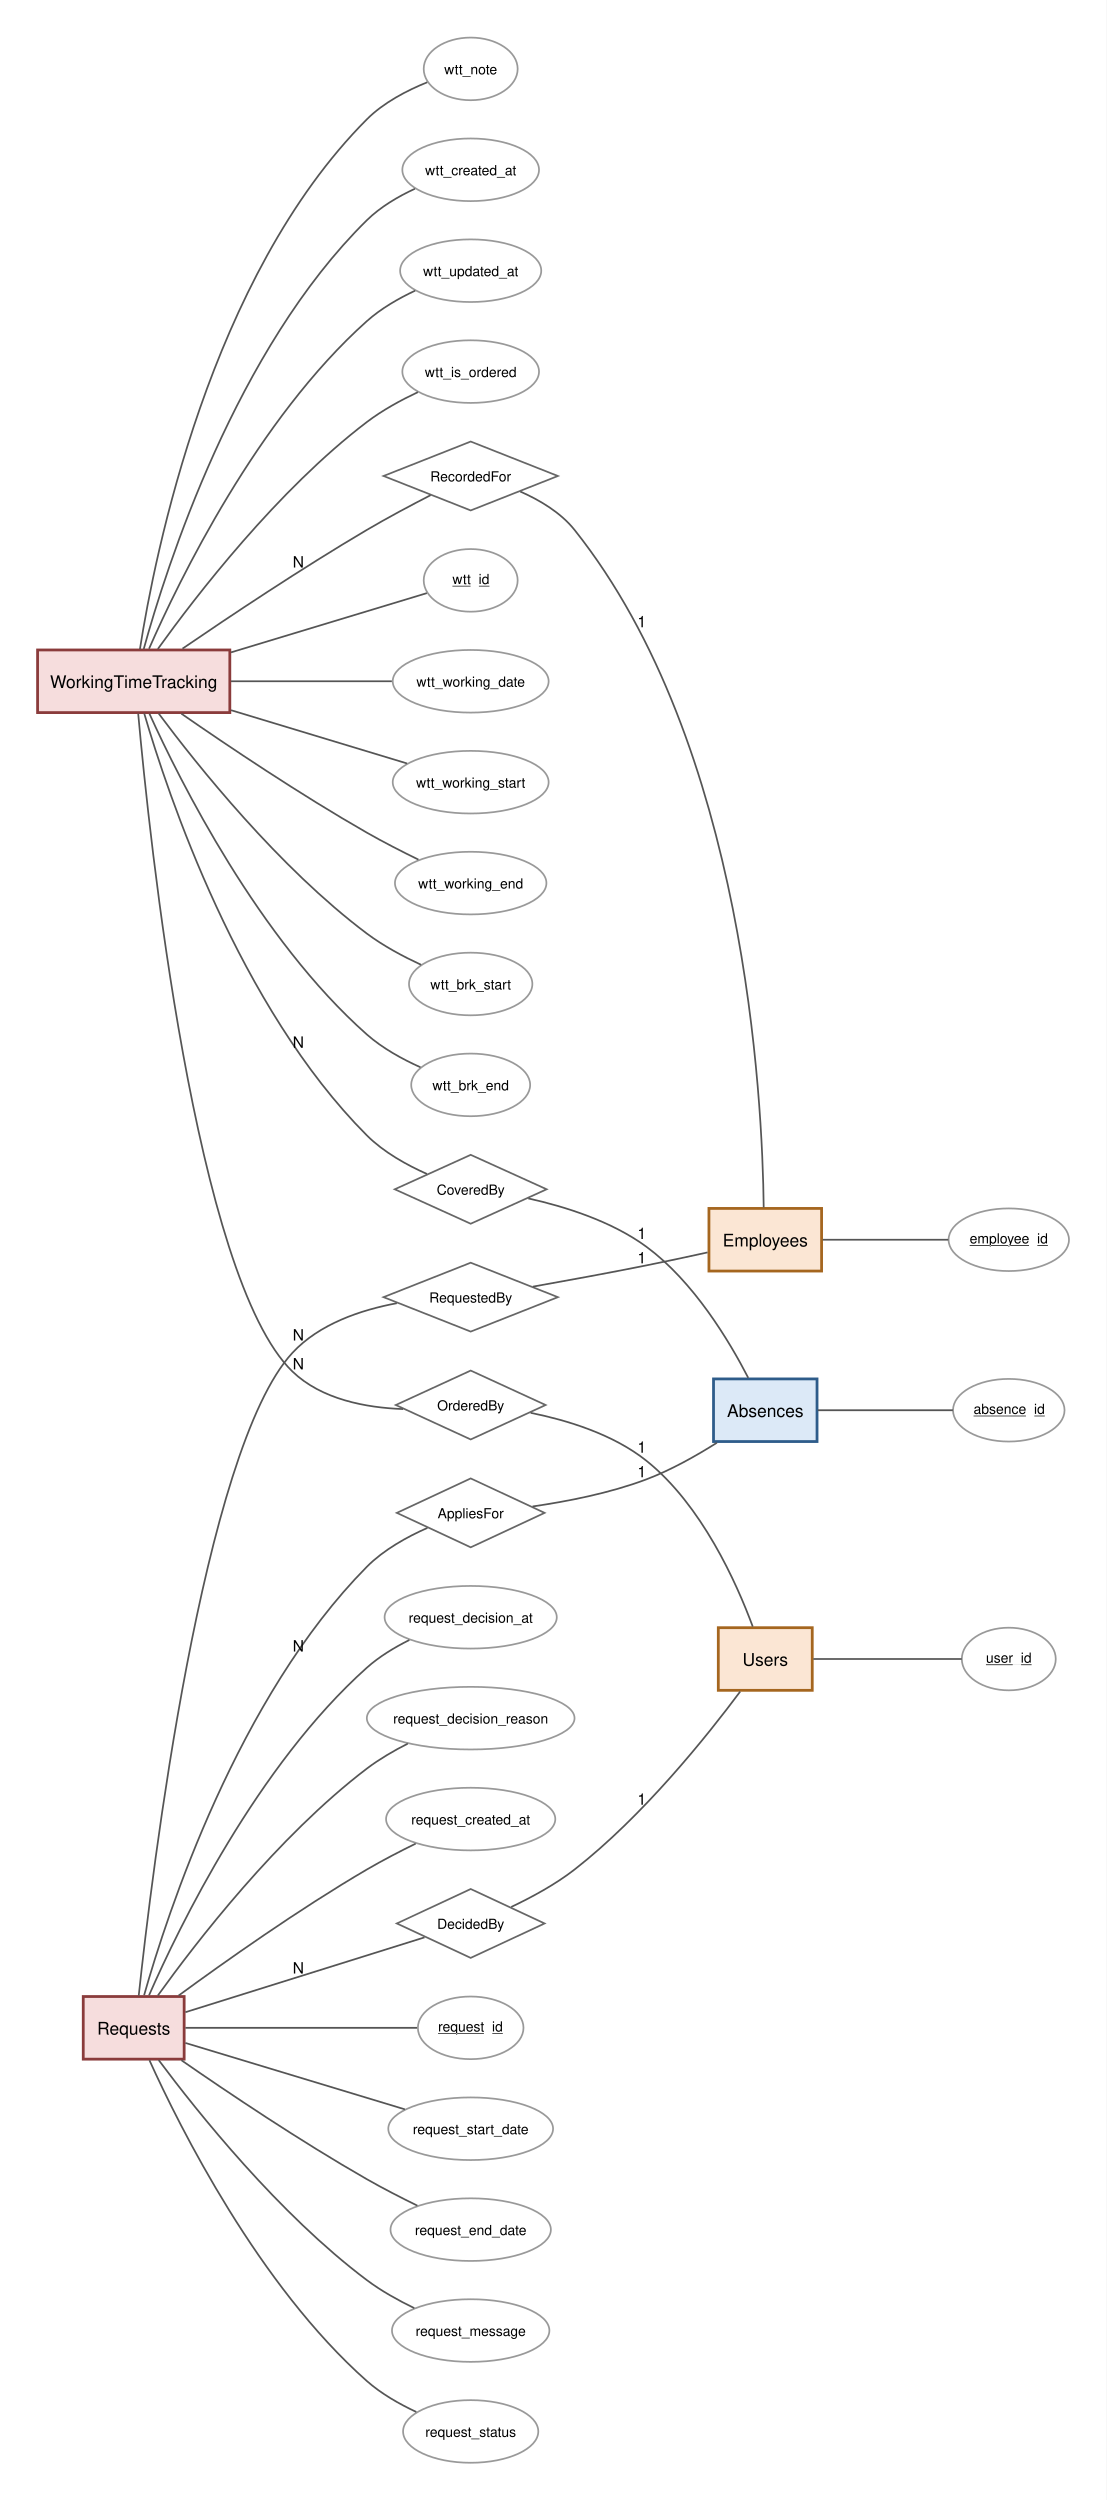
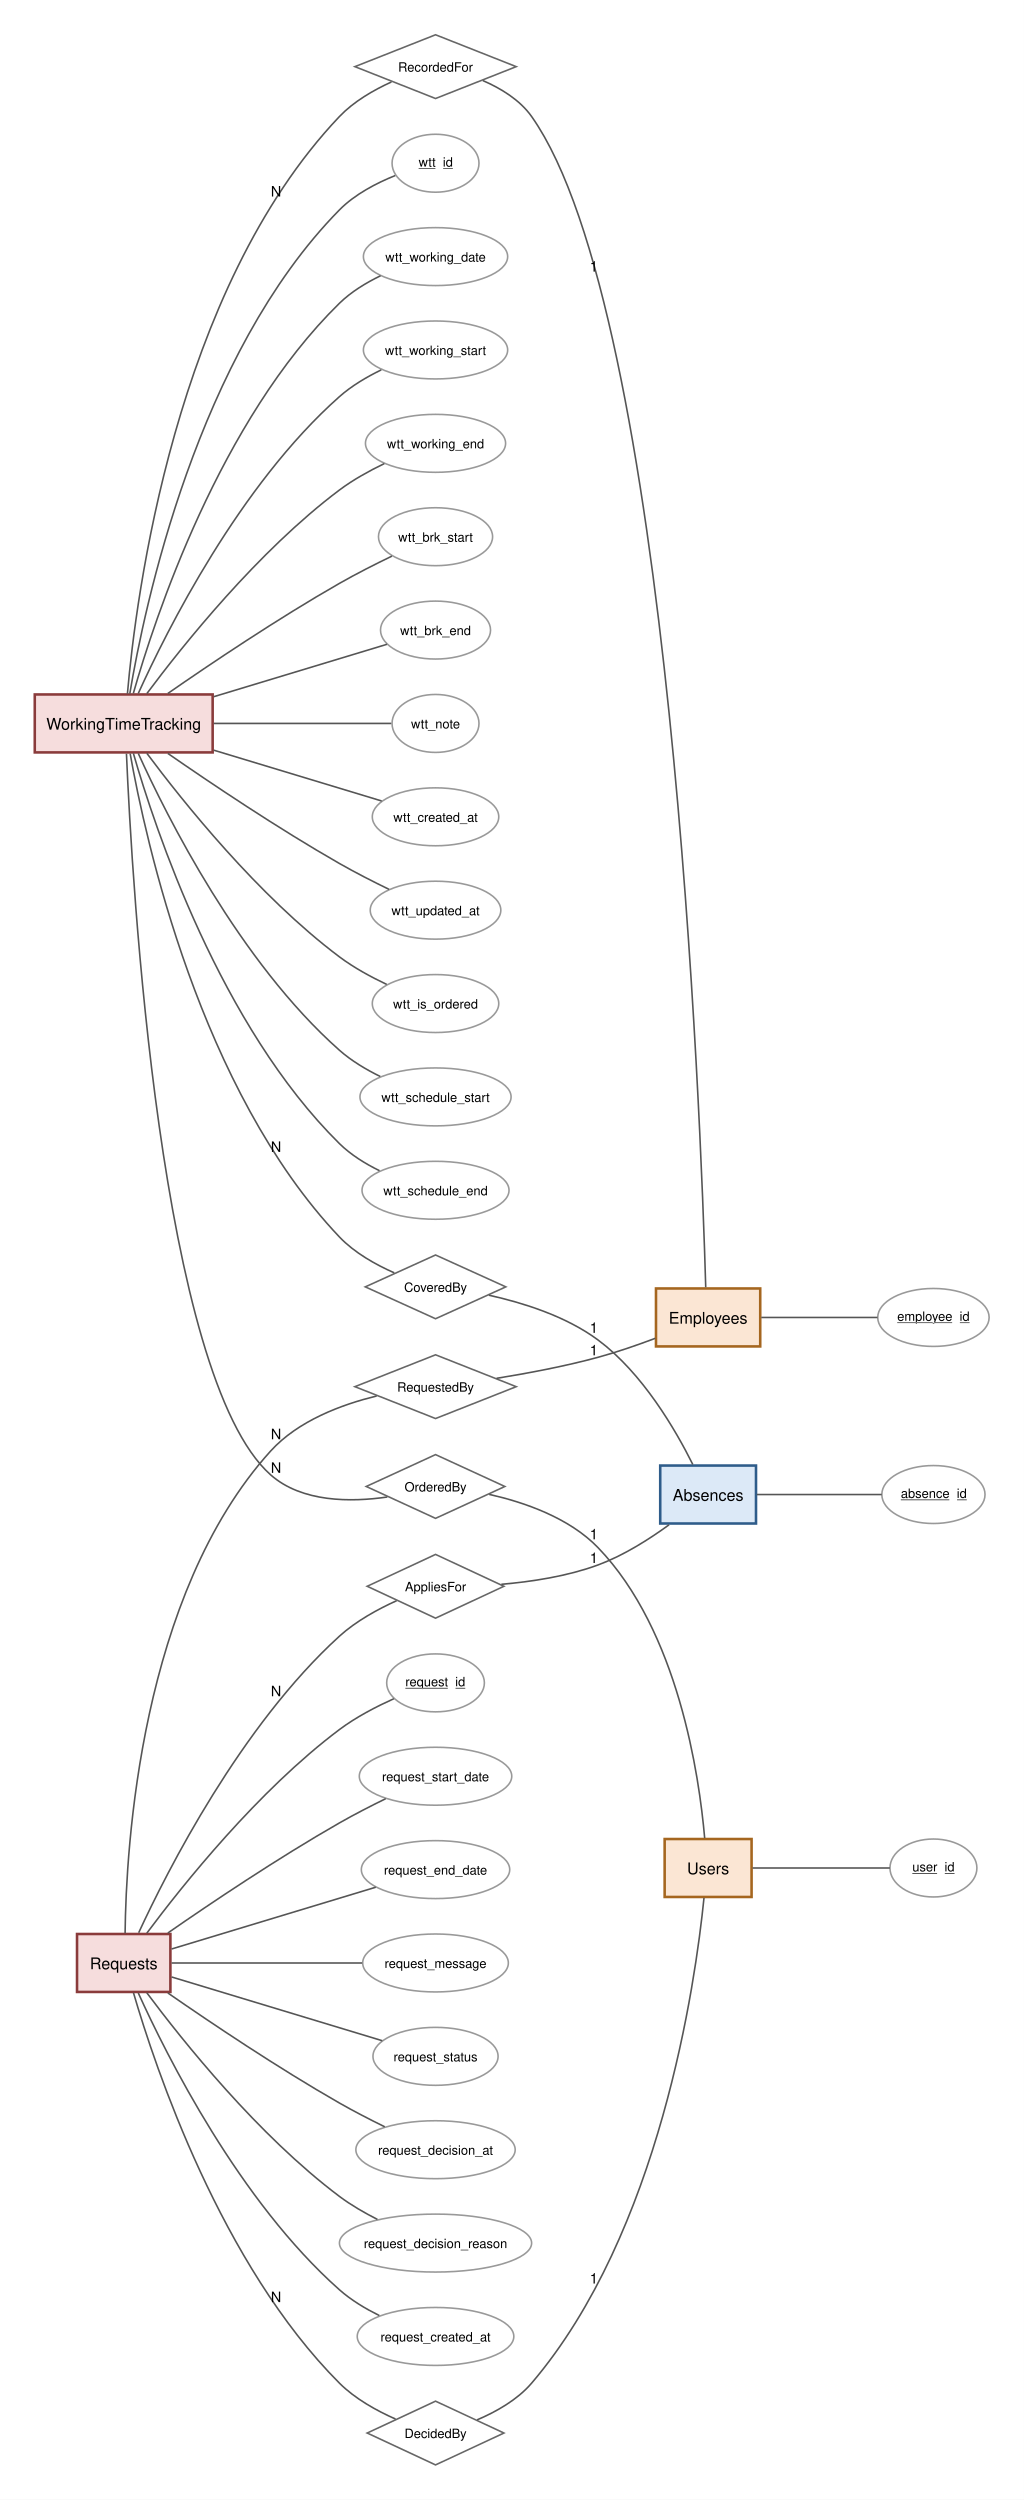
- <svg xmlns="http://www.w3.org/2000/svg" width="636pt" height="1437pt" viewBox="0.00 0.00 636.00 1437.00">
-   <g id="graph0" class="graph" transform="scale(1 1) rotate(0) translate(21.6 1415.6)">
-     <polygon fill="white" stroke="none" points="-21.6,21.6 -21.6,-1415.6 614.45,-1415.6 614.45,21.6 -21.6,21.6" />
+ <svg xmlns="http://www.w3.org/2000/svg" width="636pt" height="1553pt" viewBox="0.00 0.00 636.00 1553.00">
+   <g id="graph0" class="graph" transform="scale(1 1) rotate(0) translate(21.6 1531.2)">
+     <polygon fill="white" stroke="none" points="-21.6,21.6 -21.6,-1531.2 614.45,-1531.2 614.45,21.6 -21.6,21.6" />
    <g id="node1" class="node">
-       <polygon fill="#f6dddd" stroke="#8a3b3b" stroke-width="1.6" points="110.5,-1042 0,-1042 0,-1006 110.5,-1006 110.5,-1042" />
-       <text xml:space="preserve" text-anchor="middle" x="55.25" y="-1020.12" font-family="Helvetica,sans-Serif" font-size="10.00">WorkingTimeTracking</text>
+       <polygon fill="#f6dddd" stroke="#8a3b3b" stroke-width="1.6" points="110.5,-1099.8 0,-1099.8 0,-1063.8 110.5,-1063.8 110.5,-1099.8" />
+       <text xml:space="preserve" text-anchor="middle" x="55.25" y="-1077.92" font-family="Helvetica,sans-Serif" font-size="10.00">WorkingTimeTracking</text>
    </g>
    <g id="node2" class="node">
-       <ellipse fill="white" stroke="#999999" cx="248.95" cy="-1082" rx="27" ry="18" />
-       <text xml:space="preserve" text-anchor="start" x="238.45" y="-1079.9" font-family="Helvetica,sans-Serif" text-decoration="underline" font-size="8.00">wtt_id</text>
+       <ellipse fill="white" stroke="#999999" cx="248.95" cy="-1429.8" rx="27" ry="18" />
+       <text xml:space="preserve" text-anchor="start" x="238.45" y="-1427.7" font-family="Helvetica,sans-Serif" text-decoration="underline" font-size="8.00">wtt_id</text>
    </g>
    <g id="edge1" class="edge">
-       <path fill="none" stroke="#555555" d="M111.18,-1040.62C148.36,-1051.87 195.64,-1066.17 223.76,-1074.68" />
+       <path fill="none" stroke="#555555" d="M59.03,-1100.3C67.98,-1153.87 100.84,-1311.02 189.25,-1400.8 198.82,-1410.52 212.32,-1417.5 223.96,-1422.17" />
    </g>
    <g id="node3" class="node">
-       <ellipse fill="white" stroke="#999999" cx="248.95" cy="-1024" rx="44.81" ry="18" />
-       <text xml:space="preserve" text-anchor="middle" x="248.95" y="-1020.9" font-family="Helvetica,sans-Serif" font-size="8.00">wtt_working_date</text>
+       <ellipse fill="white" stroke="#999999" cx="248.95" cy="-1371.8" rx="44.81" ry="18" />
+       <text xml:space="preserve" text-anchor="middle" x="248.95" y="-1368.7" font-family="Helvetica,sans-Serif" font-size="8.00">wtt_working_date</text>
    </g>
    <g id="edge2" class="edge">
-       <path fill="none" stroke="#555555" d="M111.18,-1024C140.5,-1024 176.11,-1024 203.64,-1024" />
+       <path fill="none" stroke="#555555" d="M61.21,-1100.41C74.47,-1146.98 114.92,-1270.06 189.25,-1342.8 196.48,-1349.88 205.78,-1355.54 214.83,-1359.91" />
    </g>
    <g id="node4" class="node">
-       <ellipse fill="white" stroke="#999999" cx="248.95" cy="-966" rx="44.81" ry="18" />
-       <text xml:space="preserve" text-anchor="middle" x="248.95" y="-962.9" font-family="Helvetica,sans-Serif" font-size="8.00">wtt_working_start</text>
+       <ellipse fill="white" stroke="#999999" cx="248.95" cy="-1313.8" rx="44.81" ry="18" />
+       <text xml:space="preserve" text-anchor="middle" x="248.95" y="-1310.7" font-family="Helvetica,sans-Serif" font-size="8.00">wtt_working_start</text>
    </g>
    <g id="edge3" class="edge">
-       <path fill="none" stroke="#555555" d="M111.18,-1007.38C143.71,-997.54 183.98,-985.35 212.37,-976.76" />
+       <path fill="none" stroke="#555555" d="M64.29,-1100.41C81.85,-1139.22 127.11,-1229.77 189.25,-1284.8 196.82,-1291.51 206.23,-1297.06 215.27,-1301.44" />
    </g>
    <g id="node5" class="node">
-       <ellipse fill="white" stroke="#999999" cx="248.95" cy="-908" rx="43.53" ry="18" />
-       <text xml:space="preserve" text-anchor="middle" x="248.95" y="-904.9" font-family="Helvetica,sans-Serif" font-size="8.00">wtt_working_end</text>
+       <ellipse fill="white" stroke="#999999" cx="248.95" cy="-1255.8" rx="43.53" ry="18" />
+       <text xml:space="preserve" text-anchor="middle" x="248.95" y="-1252.7" font-family="Helvetica,sans-Serif" font-size="8.00">wtt_working_end</text>
    </g>
    <g id="edge4" class="edge">
-       <path fill="none" stroke="#555555" d="M82.66,-1005.37C109.08,-987.05 151.16,-958.76 189.25,-937 198.72,-931.59 209.35,-926.16 218.93,-921.48" />
+       <path fill="none" stroke="#555555" d="M69.6,-1100.32C91.75,-1130.04 138.7,-1188.87 189.25,-1226.8 197.71,-1233.14 207.76,-1238.71 217.15,-1243.22" />
    </g>
    <g id="node6" class="node">
-       <ellipse fill="white" stroke="#999999" cx="248.95" cy="-850" rx="35.45" ry="18" />
-       <text xml:space="preserve" text-anchor="middle" x="248.95" y="-846.9" font-family="Helvetica,sans-Serif" font-size="8.00">wtt_brk_start</text>
+       <ellipse fill="white" stroke="#999999" cx="248.95" cy="-1197.8" rx="35.45" ry="18" />
+       <text xml:space="preserve" text-anchor="middle" x="248.95" y="-1194.7" font-family="Helvetica,sans-Serif" font-size="8.00">wtt_brk_start</text>
    </g>
    <g id="edge5" class="edge">
-       <path fill="none" stroke="#555555" d="M69.6,-1005.48C91.75,-975.76 138.7,-916.93 189.25,-879 198.71,-871.91 210.17,-865.79 220.44,-861.03" />
+       <path fill="none" stroke="#555555" d="M82.66,-1100.43C109.08,-1118.75 151.16,-1147.04 189.25,-1168.8 199.71,-1174.78 211.57,-1180.78 221.88,-1185.75" />
    </g>
    <g id="node7" class="node">
-       <ellipse fill="white" stroke="#999999" cx="248.95" cy="-792" rx="34.18" ry="18" />
-       <text xml:space="preserve" text-anchor="middle" x="248.95" y="-788.9" font-family="Helvetica,sans-Serif" font-size="8.00">wtt_brk_end</text>
+       <ellipse fill="white" stroke="#999999" cx="248.95" cy="-1139.8" rx="34.18" ry="18" />
+       <text xml:space="preserve" text-anchor="middle" x="248.95" y="-1136.7" font-family="Helvetica,sans-Serif" font-size="8.00">wtt_brk_end</text>
    </g>
    <g id="edge6" class="edge">
-       <path fill="none" stroke="#555555" d="M64.29,-1005.39C81.85,-966.58 127.11,-876.03 189.25,-821 198.18,-813.09 209.67,-806.79 220.1,-802.11" />
+       <path fill="none" stroke="#555555" d="M111.18,-1098.42C146.26,-1109.03 190.33,-1122.37 218.81,-1130.98" />
    </g>
    <g id="node8" class="node">
-       <ellipse fill="white" stroke="#999999" cx="248.95" cy="-1376" rx="27" ry="18" />
-       <text xml:space="preserve" text-anchor="middle" x="248.95" y="-1372.9" font-family="Helvetica,sans-Serif" font-size="8.00">wtt_note</text>
+       <ellipse fill="white" stroke="#999999" cx="248.95" cy="-1081.8" rx="27" ry="18" />
+       <text xml:space="preserve" text-anchor="middle" x="248.95" y="-1078.7" font-family="Helvetica,sans-Serif" font-size="8.00">wtt_note</text>
    </g>
    <g id="edge7" class="edge">
-       <path fill="none" stroke="#555555" d="M58.82,-1042.42C67.27,-1096.49 99.08,-1256.64 189.25,-1347 198.88,-1356.66 212.39,-1363.63 224.01,-1368.32" />
+       <path fill="none" stroke="#555555" d="M111.18,-1081.8C147.36,-1081.8 193.12,-1081.8 221.46,-1081.8" />
    </g>
    <g id="node9" class="node">
-       <ellipse fill="white" stroke="#999999" cx="248.95" cy="-1318" rx="39.28" ry="18" />
-       <text xml:space="preserve" text-anchor="middle" x="248.95" y="-1314.9" font-family="Helvetica,sans-Serif" font-size="8.00">wtt_created_at</text>
+       <ellipse fill="white" stroke="#999999" cx="248.95" cy="-1023.8" rx="39.28" ry="18" />
+       <text xml:space="preserve" text-anchor="middle" x="248.95" y="-1020.7" font-family="Helvetica,sans-Serif" font-size="8.00">wtt_created_at</text>
    </g>
    <g id="edge8" class="edge">
-       <path fill="none" stroke="#555555" d="M61.02,-1042.55C73.98,-1089.59 114.01,-1215.01 189.25,-1289 197.03,-1296.65 207.23,-1302.64 216.94,-1307.14" />
+       <path fill="none" stroke="#555555" d="M111.18,-1065.18C144.93,-1054.97 187,-1042.24 215.51,-1033.62" />
    </g>
    <g id="node10" class="node">
-       <ellipse fill="white" stroke="#999999" cx="248.95" cy="-1260" rx="40.56" ry="18" />
-       <text xml:space="preserve" text-anchor="middle" x="248.95" y="-1256.9" font-family="Helvetica,sans-Serif" font-size="8.00">wtt_updated_at</text>
+       <ellipse fill="white" stroke="#999999" cx="248.95" cy="-965.8" rx="40.56" ry="18" />
+       <text xml:space="preserve" text-anchor="middle" x="248.95" y="-962.7" font-family="Helvetica,sans-Serif" font-size="8.00">wtt_updated_at</text>
    </g>
    <g id="edge9" class="edge">
-       <path fill="none" stroke="#555555" d="M64.06,-1042.68C81.34,-1082.1 126.34,-1174.79 189.25,-1231 197.3,-1238.2 207.46,-1244.04 217.06,-1248.55" />
+       <path fill="none" stroke="#555555" d="M82.66,-1063.17C109.08,-1044.85 151.16,-1016.56 189.25,-994.8 199.12,-989.16 210.24,-983.5 220.12,-978.7" />
    </g>
    <g id="node11" class="node">
-       <ellipse fill="white" stroke="#999999" cx="248.95" cy="-1202" rx="39.28" ry="18" />
-       <text xml:space="preserve" text-anchor="middle" x="248.95" y="-1198.9" font-family="Helvetica,sans-Serif" font-size="8.00">wtt_is_ordered</text>
+       <ellipse fill="white" stroke="#999999" cx="248.95" cy="-907.8" rx="39.28" ry="18" />
+       <text xml:space="preserve" text-anchor="middle" x="248.95" y="-904.7" font-family="Helvetica,sans-Serif" font-size="8.00">wtt_is_ordered</text>
    </g>
    <g id="edge10" class="edge">
-       <path fill="none" stroke="#555555" d="M69.13,-1042.57C90.97,-1072.99 137.93,-1133.94 189.25,-1173 198.11,-1179.75 208.79,-1185.58 218.6,-1190.2" />
+       <path fill="none" stroke="#555555" d="M69.6,-1063.28C91.75,-1033.56 138.7,-974.73 189.25,-936.8 198.16,-930.11 208.85,-924.3 218.65,-919.66" />
+     </g>
+     <g id="node12" class="node">
+       <ellipse fill="white" stroke="#999999" cx="248.95" cy="-849.8" rx="46.94" ry="18" />
+       <text xml:space="preserve" text-anchor="middle" x="248.95" y="-846.7" font-family="Helvetica,sans-Serif" font-size="8.00">wtt_schedule_start</text>
+     </g>
+     <g id="edge11" class="edge">
+       <path fill="none" stroke="#555555" d="M64.29,-1063.19C81.85,-1024.38 127.11,-933.83 189.25,-878.8 196.65,-872.24 205.8,-866.79 214.66,-862.46" />
+     </g>
+     <g id="node13" class="node">
+       <ellipse fill="white" stroke="#999999" cx="248.95" cy="-791.8" rx="45.66" ry="18" />
+       <text xml:space="preserve" text-anchor="middle" x="248.95" y="-788.7" font-family="Helvetica,sans-Serif" font-size="8.00">wtt_schedule_end</text>
+     </g>
+     <g id="edge12" class="edge">
+       <path fill="none" stroke="#555555" d="M61.25,-1063.23C74.61,-1016.76 115.25,-893.88 189.25,-820.8 196.29,-813.85 205.32,-808.28 214.18,-803.94" />
+     </g>
+     <g id="node29" class="node">
+       <polygon fill="white" stroke="#666666" points="248.95,-1509.6 198.84,-1489.8 248.95,-1470 299.06,-1489.8 248.95,-1509.6" />
+       <text xml:space="preserve" text-anchor="middle" x="248.95" y="-1486.7" font-family="Helvetica,sans-Serif" font-size="8.00">RecordedFor</text>
+     </g>
+     <g id="edge24" class="edge">
+       <path fill="none" stroke="#555555" d="M57.55,-1100.22C62.74,-1160.03 86.93,-1351.14 189.25,-1458.8 198.14,-1468.16 210.49,-1475.26 221.57,-1480.29" />
+       <text xml:space="preserve" text-anchor="middle" x="149.88" y="-1409.11" font-family="Helvetica,sans-Serif" font-size="9.00">N</text>
+     </g>
+     <g id="node30" class="node">
+       <polygon fill="white" stroke="#666666" points="248.95,-751.6 205.3,-731.8 248.95,-712 292.6,-731.8 248.95,-751.6" />
+       <text xml:space="preserve" text-anchor="middle" x="248.95" y="-728.7" font-family="Helvetica,sans-Serif" font-size="8.00">CoveredBy</text>
+     </g>
+     <g id="edge26" class="edge">
+       <path fill="none" stroke="#555555" d="M59.25,-1063.07C68.74,-1009.56 102.7,-853.96 189.25,-762.8 198.61,-752.94 211.82,-745.58 223.33,-740.51" />
+       <text xml:space="preserve" text-anchor="middle" x="149.88" y="-815.61" font-family="Helvetica,sans-Serif" font-size="9.00">N</text>
+     </g>
+     <g id="node31" class="node">
+       <polygon fill="white" stroke="#666666" points="248.95,-627.6 205.89,-607.8 248.95,-588 292.01,-607.8 248.95,-627.6" />
+       <text xml:space="preserve" text-anchor="middle" x="248.95" y="-604.7" font-family="Helvetica,sans-Serif" font-size="8.00">OrderedBy</text>
+     </g>
+     <g id="edge28" class="edge">
+       <path fill="none" stroke="#555555" d="M56.95,-1063.04C60.35,-983.58 77.81,-675.98 146.5,-615.05 165.92,-597.83 196.49,-597.99 219,-601.26" />
+       <text xml:space="preserve" text-anchor="middle" x="149.88" y="-616.25" font-family="Helvetica,sans-Serif" font-size="9.00">N</text>
+     </g>
+     <g id="node14" class="node">
+       <polygon fill="#f6dddd" stroke="#8a3b3b" stroke-width="1.6" points="84.25,-329.8 26.25,-329.8 26.25,-293.8 84.25,-293.8 84.25,-329.8" />
+       <text xml:space="preserve" text-anchor="middle" x="55.25" y="-307.93" font-family="Helvetica,sans-Serif" font-size="10.00">Requests</text>
+     </g>
+     <g id="node15" class="node">
+       <ellipse fill="white" stroke="#999999" cx="248.95" cy="-485.8" rx="30.35" ry="18" />
+       <text xml:space="preserve" text-anchor="start" x="230.2" y="-483.7" font-family="Helvetica,sans-Serif" text-decoration="underline" font-size="8.00">request_id</text>
+     </g>
+     <g id="edge13" class="edge">
+       <path fill="none" stroke="#555555" d="M69.6,-330.32C91.75,-360.04 138.7,-418.87 189.25,-456.8 199.52,-464.51 212.17,-471.06 223.08,-475.98" />
+     </g>
+     <g id="node16" class="node">
+       <ellipse fill="white" stroke="#999999" cx="248.95" cy="-427.8" rx="47.36" ry="18" />
+       <text xml:space="preserve" text-anchor="middle" x="248.95" y="-424.7" font-family="Helvetica,sans-Serif" font-size="8.00">request_start_date</text>
+     </g>
+     <g id="edge14" class="edge">
+       <path fill="none" stroke="#555555" d="M82.66,-330.43C109.08,-348.75 151.16,-377.04 189.25,-398.8 198.43,-404.04 208.69,-409.31 218.03,-413.88" />
+     </g>
+     <g id="node17" class="node">
+       <ellipse fill="white" stroke="#999999" cx="248.95" cy="-369.8" rx="46.09" ry="18" />
+       <text xml:space="preserve" text-anchor="middle" x="248.95" y="-366.7" font-family="Helvetica,sans-Serif" font-size="8.00">request_end_date</text>
+     </g>
+     <g id="edge15" class="edge">
+       <path fill="none" stroke="#555555" d="M84.95,-320.48C118.79,-330.72 175.08,-347.75 211.85,-358.88" />
+     </g>
+     <g id="node18" class="node">
+       <ellipse fill="white" stroke="#999999" cx="248.95" cy="-311.8" rx="45.24" ry="18" />
+       <text xml:space="preserve" text-anchor="middle" x="248.95" y="-308.7" font-family="Helvetica,sans-Serif" font-size="8.00">request_message</text>
+     </g>
+     <g id="edge16" class="edge">
+       <path fill="none" stroke="#555555" d="M84.95,-311.8C116.28,-311.8 166.86,-311.8 203.37,-311.8" />
+     </g>
+     <g id="node19" class="node">
+       <ellipse fill="white" stroke="#999999" cx="248.95" cy="-253.8" rx="38.86" ry="18" />
+       <text xml:space="preserve" text-anchor="middle" x="248.95" y="-250.7" font-family="Helvetica,sans-Serif" font-size="8.00">request_status</text>
+     </g>
+     <g id="edge17" class="edge">
+       <path fill="none" stroke="#555555" d="M84.95,-303.12C120.04,-292.5 179.28,-274.58 215.85,-263.51" />
+     </g>
+     <g id="node20" class="node">
+       <ellipse fill="white" stroke="#999999" cx="248.95" cy="-195.8" rx="49.49" ry="18" />
+       <text xml:space="preserve" text-anchor="middle" x="248.95" y="-192.7" font-family="Helvetica,sans-Serif" font-size="8.00">request_decision_at</text>
+     </g>
+     <g id="edge18" class="edge">
+       <path fill="none" stroke="#555555" d="M82.66,-293.17C109.08,-274.85 151.16,-246.56 189.25,-224.8 198.23,-219.67 208.24,-214.52 217.42,-210.02" />
+     </g>
+     <g id="node21" class="node">
+       <ellipse fill="white" stroke="#999999" cx="248.95" cy="-137.8" rx="59.7" ry="18" />
+       <text xml:space="preserve" text-anchor="middle" x="248.95" y="-134.7" font-family="Helvetica,sans-Serif" font-size="8.00">request_decision_reason</text>
+     </g>
+     <g id="edge19" class="edge">
+       <path fill="none" stroke="#555555" d="M69.6,-293.28C91.75,-263.56 138.7,-204.73 189.25,-166.8 196.43,-161.41 204.77,-156.59 212.87,-152.49" />
+     </g>
+     <g id="node22" class="node">
+       <ellipse fill="white" stroke="#999999" cx="248.95" cy="-79.8" rx="48.64" ry="18" />
+       <text xml:space="preserve" text-anchor="middle" x="248.95" y="-76.7" font-family="Helvetica,sans-Serif" font-size="8.00">request_created_at</text>
+     </g>
+     <g id="edge20" class="edge">
+       <path fill="none" stroke="#555555" d="M64.29,-293.19C81.85,-254.38 127.11,-163.83 189.25,-108.8 196.48,-102.39 205.38,-97.05 214.05,-92.76" />
+     </g>
+     <g id="node32" class="node">
+       <polygon fill="white" stroke="#666666" points="248.95,-689.6 198.84,-669.8 248.95,-650 299.06,-669.8 248.95,-689.6" />
+       <text xml:space="preserve" text-anchor="middle" x="248.95" y="-666.7" font-family="Helvetica,sans-Serif" font-size="8.00">RequestedBy</text>
+     </g>
+     <g id="edge30" class="edge">
+       <path fill="none" stroke="#555555" d="M56.11,-330.26C56.7,-383.71 65.6,-540.47 146.5,-629.8 163.53,-648.6 190.53,-658.68 212.39,-664.02" />
+       <text xml:space="preserve" text-anchor="middle" x="149.88" y="-637.13" font-family="Helvetica,sans-Serif" font-size="9.00">N</text>
+     </g>
+     <g id="node33" class="node">
+       <polygon fill="white" stroke="#666666" points="248.95,-565.6 206.48,-545.8 248.95,-526 291.42,-545.8 248.95,-565.6" />
+       <text xml:space="preserve" text-anchor="middle" x="248.95" y="-542.7" font-family="Helvetica,sans-Serif" font-size="8.00">AppliesFor</text>
+     </g>
+     <g id="edge32" class="edge">
+       <path fill="none" stroke="#555555" d="M64.54,-330.57C82.43,-369.29 128.02,-459.08 189.25,-514.8 199.56,-524.19 213.24,-531.62 224.8,-536.86" />
+       <text xml:space="preserve" text-anchor="middle" x="149.88" y="-477.48" font-family="Helvetica,sans-Serif" font-size="9.00">N</text>
+     </g>
+     <g id="node34" class="node">
+       <polygon fill="white" stroke="#666666" points="248.95,-39.6 206.48,-19.8 248.95,0 291.42,-19.8 248.95,-39.6" />
+       <text xml:space="preserve" text-anchor="middle" x="248.95" y="-16.7" font-family="Helvetica,sans-Serif" font-size="8.00">DecidedBy</text>
+     </g>
+     <g id="edge34" class="edge">
+       <path fill="none" stroke="#555555" d="M61.31,-293.3C74.81,-246.96 115.77,-124.4 189.25,-50.8 199.02,-41.01 212.53,-33.59 224.13,-28.47" />
+       <text xml:space="preserve" text-anchor="middle" x="149.88" y="-101.11" font-family="Helvetica,sans-Serif" font-size="9.00">N</text>
+     </g>
+     <g id="node23" class="node">
+       <polygon fill="#dce9f7" stroke="#2e5c8a" stroke-width="1.6" points="448.03,-620.8 388.53,-620.8 388.53,-584.8 448.03,-584.8 448.03,-620.8" />
+       <text xml:space="preserve" text-anchor="middle" x="418.28" y="-598.92" font-family="Helvetica,sans-Serif" font-size="10.00">Absences</text>
+     </g>
+     <g id="node24" class="node">
+       <ellipse fill="white" stroke="#999999" cx="558.25" cy="-602.8" rx="32.05" ry="18" />
+       <text xml:space="preserve" text-anchor="start" x="538" y="-600.7" font-family="Helvetica,sans-Serif" text-decoration="underline" font-size="8.00">absence_id</text>
+     </g>
+     <g id="edge21" class="edge">
+       <path fill="none" stroke="#555555" d="M448.54,-602.8C471.32,-602.8 502.87,-602.8 526.12,-602.8" />
+     </g>
+     <g id="node25" class="node">
+       <polygon fill="#fbe6d4" stroke="#a5661f" stroke-width="1.6" points="450.65,-730.8 385.9,-730.8 385.9,-694.8 450.65,-694.8 450.65,-730.8" />
+       <text xml:space="preserve" text-anchor="middle" x="418.28" y="-708.92" font-family="Helvetica,sans-Serif" font-size="10.00">Employees</text>
+     </g>
+     <g id="node26" class="node">
+       <ellipse fill="white" stroke="#999999" cx="558.25" cy="-712.8" rx="34.6" ry="18" />
+       <text xml:space="preserve" text-anchor="start" x="535.75" y="-710.7" font-family="Helvetica,sans-Serif" text-decoration="underline" font-size="8.00">employee_id</text>
+     </g>
+     <g id="edge22" class="edge">
+       <path fill="none" stroke="#555555" d="M451.28,-712.8C472.93,-712.8 501.49,-712.8 523.5,-712.8" />
    </g>
    <g id="node27" class="node">
-       <polygon fill="white" stroke="#666666" points="248.95,-1161.8 198.84,-1142 248.95,-1122.2 299.06,-1142 248.95,-1161.8" />
-       <text xml:space="preserve" text-anchor="middle" x="248.95" y="-1138.9" font-family="Helvetica,sans-Serif" font-size="8.00">RecordedFor</text>
-     </g>
-     <g id="edge22" class="edge">
-       <path fill="none" stroke="#555555" d="M83.29,-1042.76C109.83,-1060.91 151.69,-1088.86 189.25,-1111 201.16,-1118.02 214.81,-1125.27 225.94,-1130.99" />
-       <text xml:space="preserve" text-anchor="middle" x="149.88" y="-1089.38" font-family="Helvetica,sans-Serif" font-size="9.00">N</text>
+       <polygon fill="#fbe6d4" stroke="#a5661f" stroke-width="1.6" points="445.28,-388.8 391.28,-388.8 391.28,-352.8 445.28,-352.8 445.28,-388.8" />
+       <text xml:space="preserve" text-anchor="middle" x="418.28" y="-366.93" font-family="Helvetica,sans-Serif" font-size="10.00">Users</text>
    </g>
    <g id="node28" class="node">
-       <polygon fill="white" stroke="#666666" points="248.95,-751.8 205.3,-732 248.95,-712.2 292.6,-732 248.95,-751.8" />
-       <text xml:space="preserve" text-anchor="middle" x="248.95" y="-728.9" font-family="Helvetica,sans-Serif" font-size="8.00">CoveredBy</text>
-     </g>
-     <g id="edge24" class="edge">
-       <path fill="none" stroke="#555555" d="M61.31,-1005.5C74.81,-959.16 115.77,-836.6 189.25,-763 198.94,-753.29 212.31,-745.91 223.84,-740.79" />
-       <text xml:space="preserve" text-anchor="middle" x="149.88" y="-813.31" font-family="Helvetica,sans-Serif" font-size="9.00">N</text>
-     </g>
-     <g id="node29" class="node">
-       <polygon fill="white" stroke="#666666" points="248.95,-627.8 205.89,-608 248.95,-588.2 292.01,-608 248.95,-627.8" />
-       <text xml:space="preserve" text-anchor="middle" x="248.95" y="-604.9" font-family="Helvetica,sans-Serif" font-size="8.00">OrderedBy</text>
-     </g>
-     <g id="edge26" class="edge">
-       <path fill="none" stroke="#555555" d="M57.83,-1005.39C64.24,-934.28 90.7,-681.07 146.5,-627.25 163.15,-611.2 188.78,-606.43 210.11,-605.66" />
-       <text xml:space="preserve" text-anchor="middle" x="149.88" y="-628.45" font-family="Helvetica,sans-Serif" font-size="9.00">N</text>
-     </g>
-     <g id="node12" class="node">
-       <polygon fill="#f6dddd" stroke="#8a3b3b" stroke-width="1.6" points="84.25,-268 26.25,-268 26.25,-232 84.25,-232 84.25,-268" />
-       <text xml:space="preserve" text-anchor="middle" x="55.25" y="-246.12" font-family="Helvetica,sans-Serif" font-size="10.00">Requests</text>
-     </g>
-     <g id="node13" class="node">
-       <ellipse fill="white" stroke="#999999" cx="248.95" cy="-250" rx="30.35" ry="18" />
-       <text xml:space="preserve" text-anchor="start" x="230.2" y="-247.9" font-family="Helvetica,sans-Serif" text-decoration="underline" font-size="8.00">request_id</text>
-     </g>
-     <g id="edge11" class="edge">
-       <path fill="none" stroke="#555555" d="M84.95,-250C120.78,-250 181.75,-250 218.11,-250" />
-     </g>
-     <g id="node14" class="node">
-       <ellipse fill="white" stroke="#999999" cx="248.95" cy="-192" rx="47.36" ry="18" />
-       <text xml:space="preserve" text-anchor="middle" x="248.95" y="-188.9" font-family="Helvetica,sans-Serif" font-size="8.00">request_start_date</text>
-     </g>
-     <g id="edge12" class="edge">
-       <path fill="none" stroke="#555555" d="M84.95,-241.32C118.58,-231.14 174.38,-214.26 211.16,-203.13" />
-     </g>
-     <g id="node15" class="node">
-       <ellipse fill="white" stroke="#999999" cx="248.95" cy="-134" rx="46.09" ry="18" />
-       <text xml:space="preserve" text-anchor="middle" x="248.95" y="-130.9" font-family="Helvetica,sans-Serif" font-size="8.00">request_end_date</text>
-     </g>
-     <g id="edge13" class="edge">
-       <path fill="none" stroke="#555555" d="M82.66,-231.37C109.08,-213.05 151.16,-184.76 189.25,-163 198.53,-157.7 208.91,-152.38 218.33,-147.77" />
-     </g>
-     <g id="node16" class="node">
-       <ellipse fill="white" stroke="#999999" cx="248.95" cy="-76" rx="45.24" ry="18" />
-       <text xml:space="preserve" text-anchor="middle" x="248.95" y="-72.9" font-family="Helvetica,sans-Serif" font-size="8.00">request_message</text>
-     </g>
-     <g id="edge14" class="edge">
-       <path fill="none" stroke="#555555" d="M69.6,-231.48C91.75,-201.76 138.7,-142.93 189.25,-105 197.52,-98.79 207.33,-93.33 216.54,-88.88" />
-     </g>
-     <g id="node17" class="node">
-       <ellipse fill="white" stroke="#999999" cx="248.95" cy="-18" rx="38.86" ry="18" />
-       <text xml:space="preserve" text-anchor="middle" x="248.95" y="-14.9" font-family="Helvetica,sans-Serif" font-size="8.00">request_status</text>
-     </g>
-     <g id="edge15" class="edge">
-       <path fill="none" stroke="#555555" d="M64.29,-231.39C81.85,-192.58 127.11,-102.03 189.25,-47 197.5,-39.69 207.93,-33.76 217.7,-29.2" />
-     </g>
-     <g id="node18" class="node">
-       <ellipse fill="white" stroke="#999999" cx="248.95" cy="-486" rx="49.49" ry="18" />
-       <text xml:space="preserve" text-anchor="middle" x="248.95" y="-482.9" font-family="Helvetica,sans-Serif" font-size="8.00">request_decision_at</text>
-     </g>
-     <g id="edge16" class="edge">
-       <path fill="none" stroke="#555555" d="M64.06,-268.68C81.34,-308.1 126.34,-400.79 189.25,-457 196.37,-463.36 205.14,-468.67 213.7,-472.93" />
-     </g>
-     <g id="node19" class="node">
-       <ellipse fill="white" stroke="#999999" cx="248.95" cy="-428" rx="59.7" ry="18" />
-       <text xml:space="preserve" text-anchor="middle" x="248.95" y="-424.9" font-family="Helvetica,sans-Serif" font-size="8.00">request_decision_reason</text>
-     </g>
-     <g id="edge17" class="edge">
-       <path fill="none" stroke="#555555" d="M69.13,-268.57C90.97,-298.99 137.93,-359.94 189.25,-399 196.4,-404.44 204.72,-409.28 212.82,-413.38" />
-     </g>
-     <g id="node20" class="node">
-       <ellipse fill="white" stroke="#999999" cx="248.95" cy="-370" rx="48.64" ry="18" />
-       <text xml:space="preserve" text-anchor="middle" x="248.95" y="-366.9" font-family="Helvetica,sans-Serif" font-size="8.00">request_created_at</text>
-     </g>
-     <g id="edge18" class="edge">
-       <path fill="none" stroke="#555555" d="M81.05,-268.54C107.26,-287.75 150.13,-318.11 189.25,-341 198.18,-346.22 208.18,-351.4 217.35,-355.9" />
-     </g>
-     <g id="node30" class="node">
-       <polygon fill="white" stroke="#666666" points="248.95,-689.8 198.84,-670 248.95,-650.2 299.06,-670 248.95,-689.8" />
-       <text xml:space="preserve" text-anchor="middle" x="248.95" y="-666.9" font-family="Helvetica,sans-Serif" font-size="8.00">RequestedBy</text>
-     </g>
-     <g id="edge28" class="edge">
-       <path fill="none" stroke="#555555" d="M58.14,-268.49C65.58,-337.99 95.05,-582.43 146.5,-638 161.87,-654.6 185.76,-662.64 206.5,-666.51" />
-       <text xml:space="preserve" text-anchor="middle" x="149.88" y="-645.05" font-family="Helvetica,sans-Serif" font-size="9.00">N</text>
-     </g>
-     <g id="node31" class="node">
-       <polygon fill="white" stroke="#666666" points="248.95,-565.8 206.48,-546 248.95,-526.2 291.42,-546 248.95,-565.8" />
-       <text xml:space="preserve" text-anchor="middle" x="248.95" y="-542.9" font-family="Helvetica,sans-Serif" font-size="8.00">AppliesFor</text>
-     </g>
-     <g id="edge30" class="edge">
-       <path fill="none" stroke="#555555" d="M61.24,-268.78C74.58,-315.79 115.2,-440.18 189.25,-515 198.98,-524.83 212.49,-532.26 224.09,-537.37" />
-       <text xml:space="preserve" text-anchor="middle" x="149.88" y="-466.3" font-family="Helvetica,sans-Serif" font-size="9.00">N</text>
-     </g>
-     <g id="node32" class="node">
-       <polygon fill="white" stroke="#666666" points="248.95,-329.8 206.48,-310 248.95,-290.2 291.42,-310 248.95,-329.8" />
-       <text xml:space="preserve" text-anchor="middle" x="248.95" y="-306.9" font-family="Helvetica,sans-Serif" font-size="8.00">DecidedBy</text>
-     </g>
-     <g id="edge32" class="edge">
-       <path fill="none" stroke="#555555" d="M84.95,-258.98C122.24,-270.65 186.77,-290.85 222.43,-302.01" />
-       <text xml:space="preserve" text-anchor="middle" x="149.88" y="-281.2" font-family="Helvetica,sans-Serif" font-size="9.00">N</text>
-     </g>
-     <g id="node21" class="node">
-       <polygon fill="#dce9f7" stroke="#2e5c8a" stroke-width="1.6" points="448.03,-623 388.53,-623 388.53,-587 448.03,-587 448.03,-623" />
-       <text xml:space="preserve" text-anchor="middle" x="418.28" y="-601.12" font-family="Helvetica,sans-Serif" font-size="10.00">Absences</text>
-     </g>
-     <g id="node22" class="node">
-       <ellipse fill="white" stroke="#999999" cx="558.25" cy="-605" rx="32.05" ry="18" />
-       <text xml:space="preserve" text-anchor="start" x="538" y="-602.9" font-family="Helvetica,sans-Serif" text-decoration="underline" font-size="8.00">absence_id</text>
-     </g>
-     <g id="edge19" class="edge">
-       <path fill="none" stroke="#555555" d="M448.54,-605C471.32,-605 502.87,-605 526.12,-605" />
-     </g>
-     <g id="node23" class="node">
-       <polygon fill="#fbe6d4" stroke="#a5661f" stroke-width="1.6" points="450.65,-721 385.9,-721 385.9,-685 450.65,-685 450.65,-721" />
-       <text xml:space="preserve" text-anchor="middle" x="418.28" y="-699.12" font-family="Helvetica,sans-Serif" font-size="10.00">Employees</text>
-     </g>
-     <g id="node24" class="node">
-       <ellipse fill="white" stroke="#999999" cx="558.25" cy="-703" rx="34.6" ry="18" />
-       <text xml:space="preserve" text-anchor="start" x="535.75" y="-700.9" font-family="Helvetica,sans-Serif" text-decoration="underline" font-size="8.00">employee_id</text>
-     </g>
-     <g id="edge20" class="edge">
-       <path fill="none" stroke="#555555" d="M451.28,-703C472.93,-703 501.49,-703 523.5,-703" />
-     </g>
-     <g id="node25" class="node">
-       <polygon fill="#fbe6d4" stroke="#a5661f" stroke-width="1.6" points="445.28,-480 391.28,-480 391.28,-444 445.28,-444 445.28,-480" />
-       <text xml:space="preserve" text-anchor="middle" x="418.28" y="-458.12" font-family="Helvetica,sans-Serif" font-size="10.00">Users</text>
-     </g>
-     <g id="node26" class="node">
-       <ellipse fill="white" stroke="#999999" cx="558.25" cy="-462" rx="27" ry="18" />
-       <text xml:space="preserve" text-anchor="start" x="545.13" y="-459.9" font-family="Helvetica,sans-Serif" text-decoration="underline" font-size="8.00">user_id</text>
-     </g>
-     <g id="edge21" class="edge">
-       <path fill="none" stroke="#555555" d="M445.88,-462C470.47,-462 506.79,-462 531.2,-462" />
+       <ellipse fill="white" stroke="#999999" cx="558.25" cy="-370.8" rx="27" ry="18" />
+       <text xml:space="preserve" text-anchor="start" x="545.13" y="-368.7" font-family="Helvetica,sans-Serif" text-decoration="underline" font-size="8.00">user_id</text>
    </g>
    <g id="edge23" class="edge">
-       <path fill="none" stroke="#555555" d="M277.44,-1133.06C288.59,-1128.16 300.68,-1121.01 308.65,-1111 406.83,-987.72 416.72,-783.74 417.37,-721.56" />
-       <text xml:space="preserve" text-anchor="middle" x="347.28" y="-1055.06" font-family="Helvetica,sans-Serif" font-size="9.00">1</text>
+       <path fill="none" stroke="#555555" d="M445.88,-370.8C470.47,-370.8 506.79,-370.8 531.2,-370.8" />
    </g>
    <g id="edge25" class="edge">
-       <path fill="none" stroke="#555555" d="M282.05,-726.75C302.92,-722.11 329.88,-713.72 349.9,-699 377.08,-679.02 397.6,-644.78 408.5,-623.6" />
-       <text xml:space="preserve" text-anchor="middle" x="347.28" y="-703.42" font-family="Helvetica,sans-Serif" font-size="9.00">1</text>
+       <path fill="none" stroke="#555555" d="M278.32,-1481.16C289.47,-1476.34 301.34,-1469.16 308.65,-1458.8 395.18,-1336.25 413.84,-834.95 416.8,-731.52" />
+       <text xml:space="preserve" text-anchor="middle" x="347.28" y="-1362.47" font-family="Helvetica,sans-Serif" font-size="9.00">1</text>
    </g>
    <g id="edge27" class="edge">
-       <path fill="none" stroke="#555555" d="M283.41,-603.5C304.33,-599.28 330.82,-591.23 349.9,-576 381.71,-550.62 401.74,-505.84 411.08,-480.62" />
-       <text xml:space="preserve" text-anchor="middle" x="347.28" y="-580.57" font-family="Helvetica,sans-Serif" font-size="9.00">1</text>
+       <path fill="none" stroke="#555555" d="M282.1,-726.61C302.99,-722.01 329.95,-713.62 349.9,-698.8 377.53,-678.28 398.04,-643.02 408.79,-621.42" />
+       <text xml:space="preserve" text-anchor="middle" x="347.28" y="-703.24" font-family="Helvetica,sans-Serif" font-size="9.00">1</text>
    </g>
    <g id="edge29" class="edge">
-       <path fill="none" stroke="#555555" d="M284.7,-676.04C303.95,-679.46 328.28,-683.91 349.9,-688.25 361.41,-690.56 373.98,-693.26 385.11,-695.72" />
-       <text xml:space="preserve" text-anchor="middle" x="347.28" y="-689.45" font-family="Helvetica,sans-Serif" font-size="9.00">1</text>
+       <path fill="none" stroke="#555555" d="M282.28,-602.89C304.07,-597.99 331.99,-588.38 349.9,-569.8 399.77,-518.06 412.78,-428.11 416.14,-389.39" />
+       <text xml:space="preserve" text-anchor="middle" x="347.28" y="-574.96" font-family="Helvetica,sans-Serif" font-size="9.00">1</text>
    </g>
    <g id="edge31" class="edge">
-       <path fill="none" stroke="#555555" d="M284.52,-549.69C304.15,-552.51 328.91,-557.31 349.9,-565.25 364,-570.58 378.54,-578.77 390.49,-586.32" />
-       <text xml:space="preserve" text-anchor="middle" x="347.28" y="-566.45" font-family="Helvetica,sans-Serif" font-size="9.00">1</text>
+       <path fill="none" stroke="#555555" d="M286.84,-674.99C305.85,-678.05 329.31,-682.43 349.9,-688.05 361.68,-691.26 374.32,-695.64 385.43,-699.83" />
+       <text xml:space="preserve" text-anchor="middle" x="347.28" y="-689.25" font-family="Helvetica,sans-Serif" font-size="9.00">1</text>
    </g>
    <g id="edge33" class="edge">
-       <path fill="none" stroke="#555555" d="M272.25,-319.48C283.71,-324.91 297.57,-332.35 308.65,-341 348.05,-371.74 384.89,-417.81 403.88,-443.32" />
-       <text xml:space="preserve" text-anchor="middle" x="347.28" y="-378.25" font-family="Helvetica,sans-Serif" font-size="9.00">1</text>
+       <path fill="none" stroke="#555555" d="M289.84,-547.04C308.55,-548.63 330.85,-552.01 349.9,-559.05 365.73,-564.9 381.65,-574.99 394.03,-584.01" />
+       <text xml:space="preserve" text-anchor="middle" x="347.28" y="-560.25" font-family="Helvetica,sans-Serif" font-size="9.00">1</text>
+     </g>
+     <g id="edge35" class="edge">
+       <path fill="none" stroke="#555555" d="M274.75,-27.97C286.44,-32.93 299.75,-40.36 308.65,-50.8 388.4,-144.32 410.37,-299.08 415.72,-352.22" />
+       <text xml:space="preserve" text-anchor="middle" x="347.28" y="-112.66" font-family="Helvetica,sans-Serif" font-size="9.00">1</text>
    </g>
  </g>
</svg>
